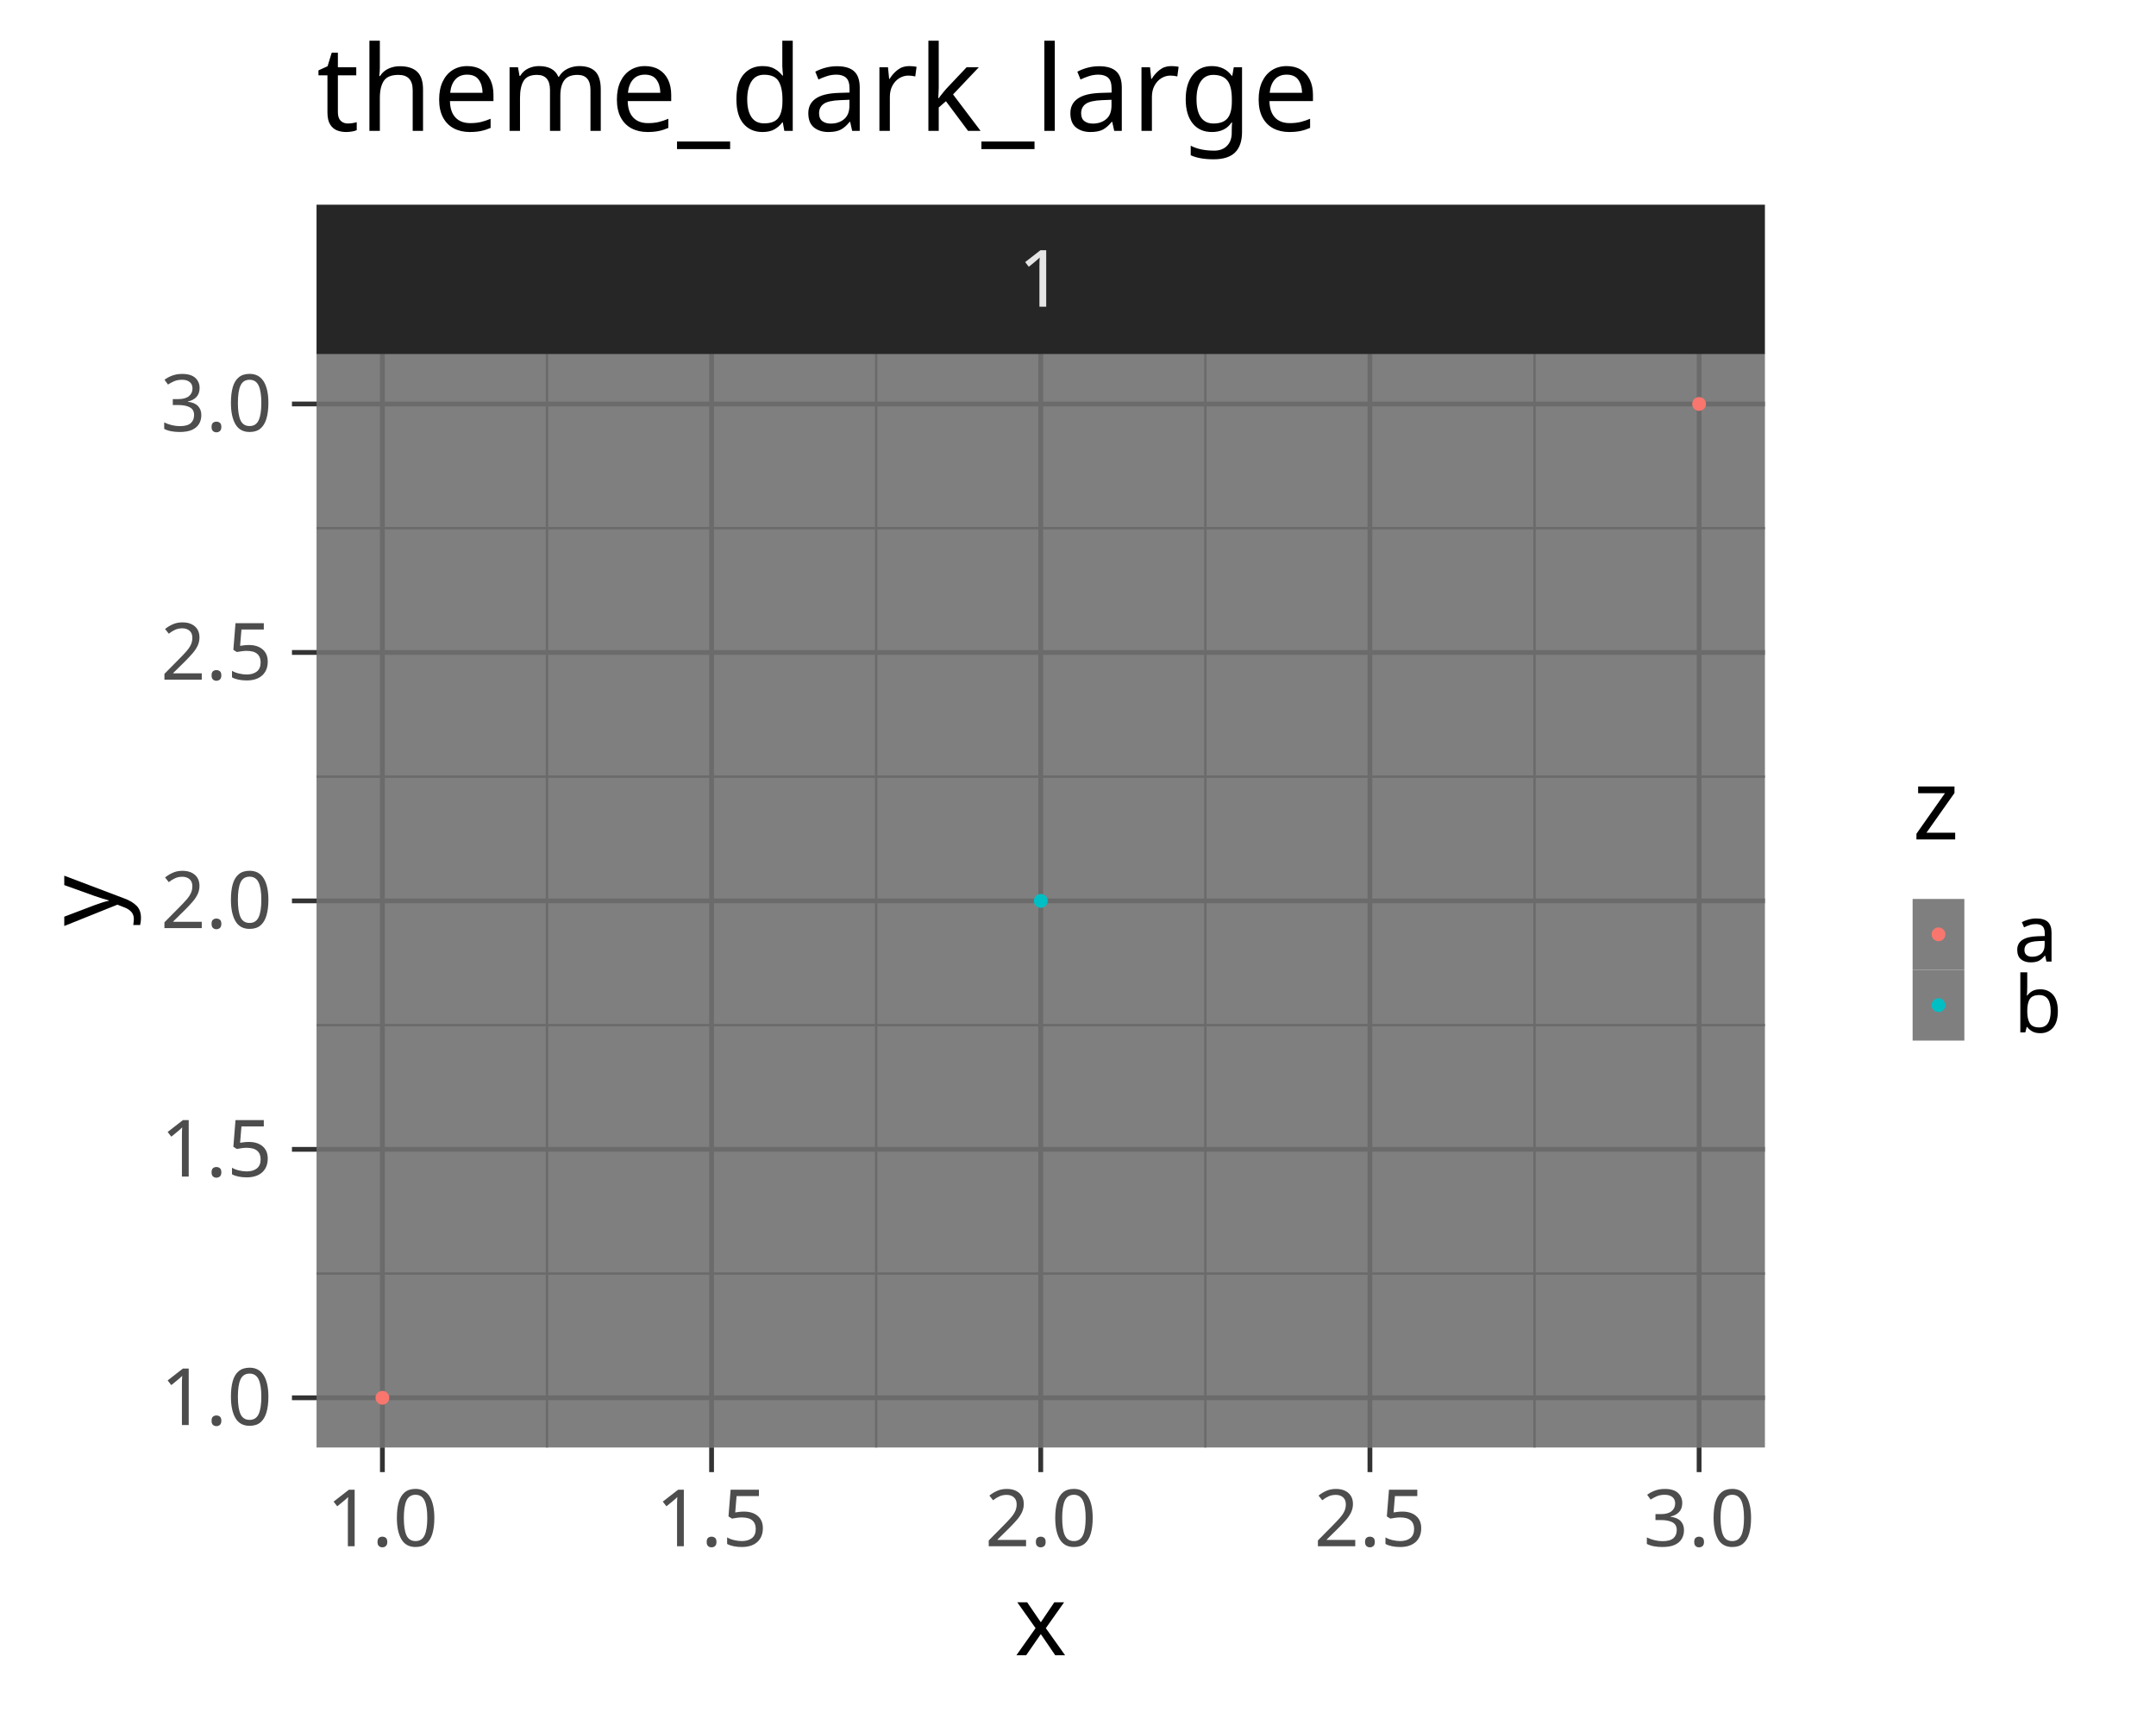
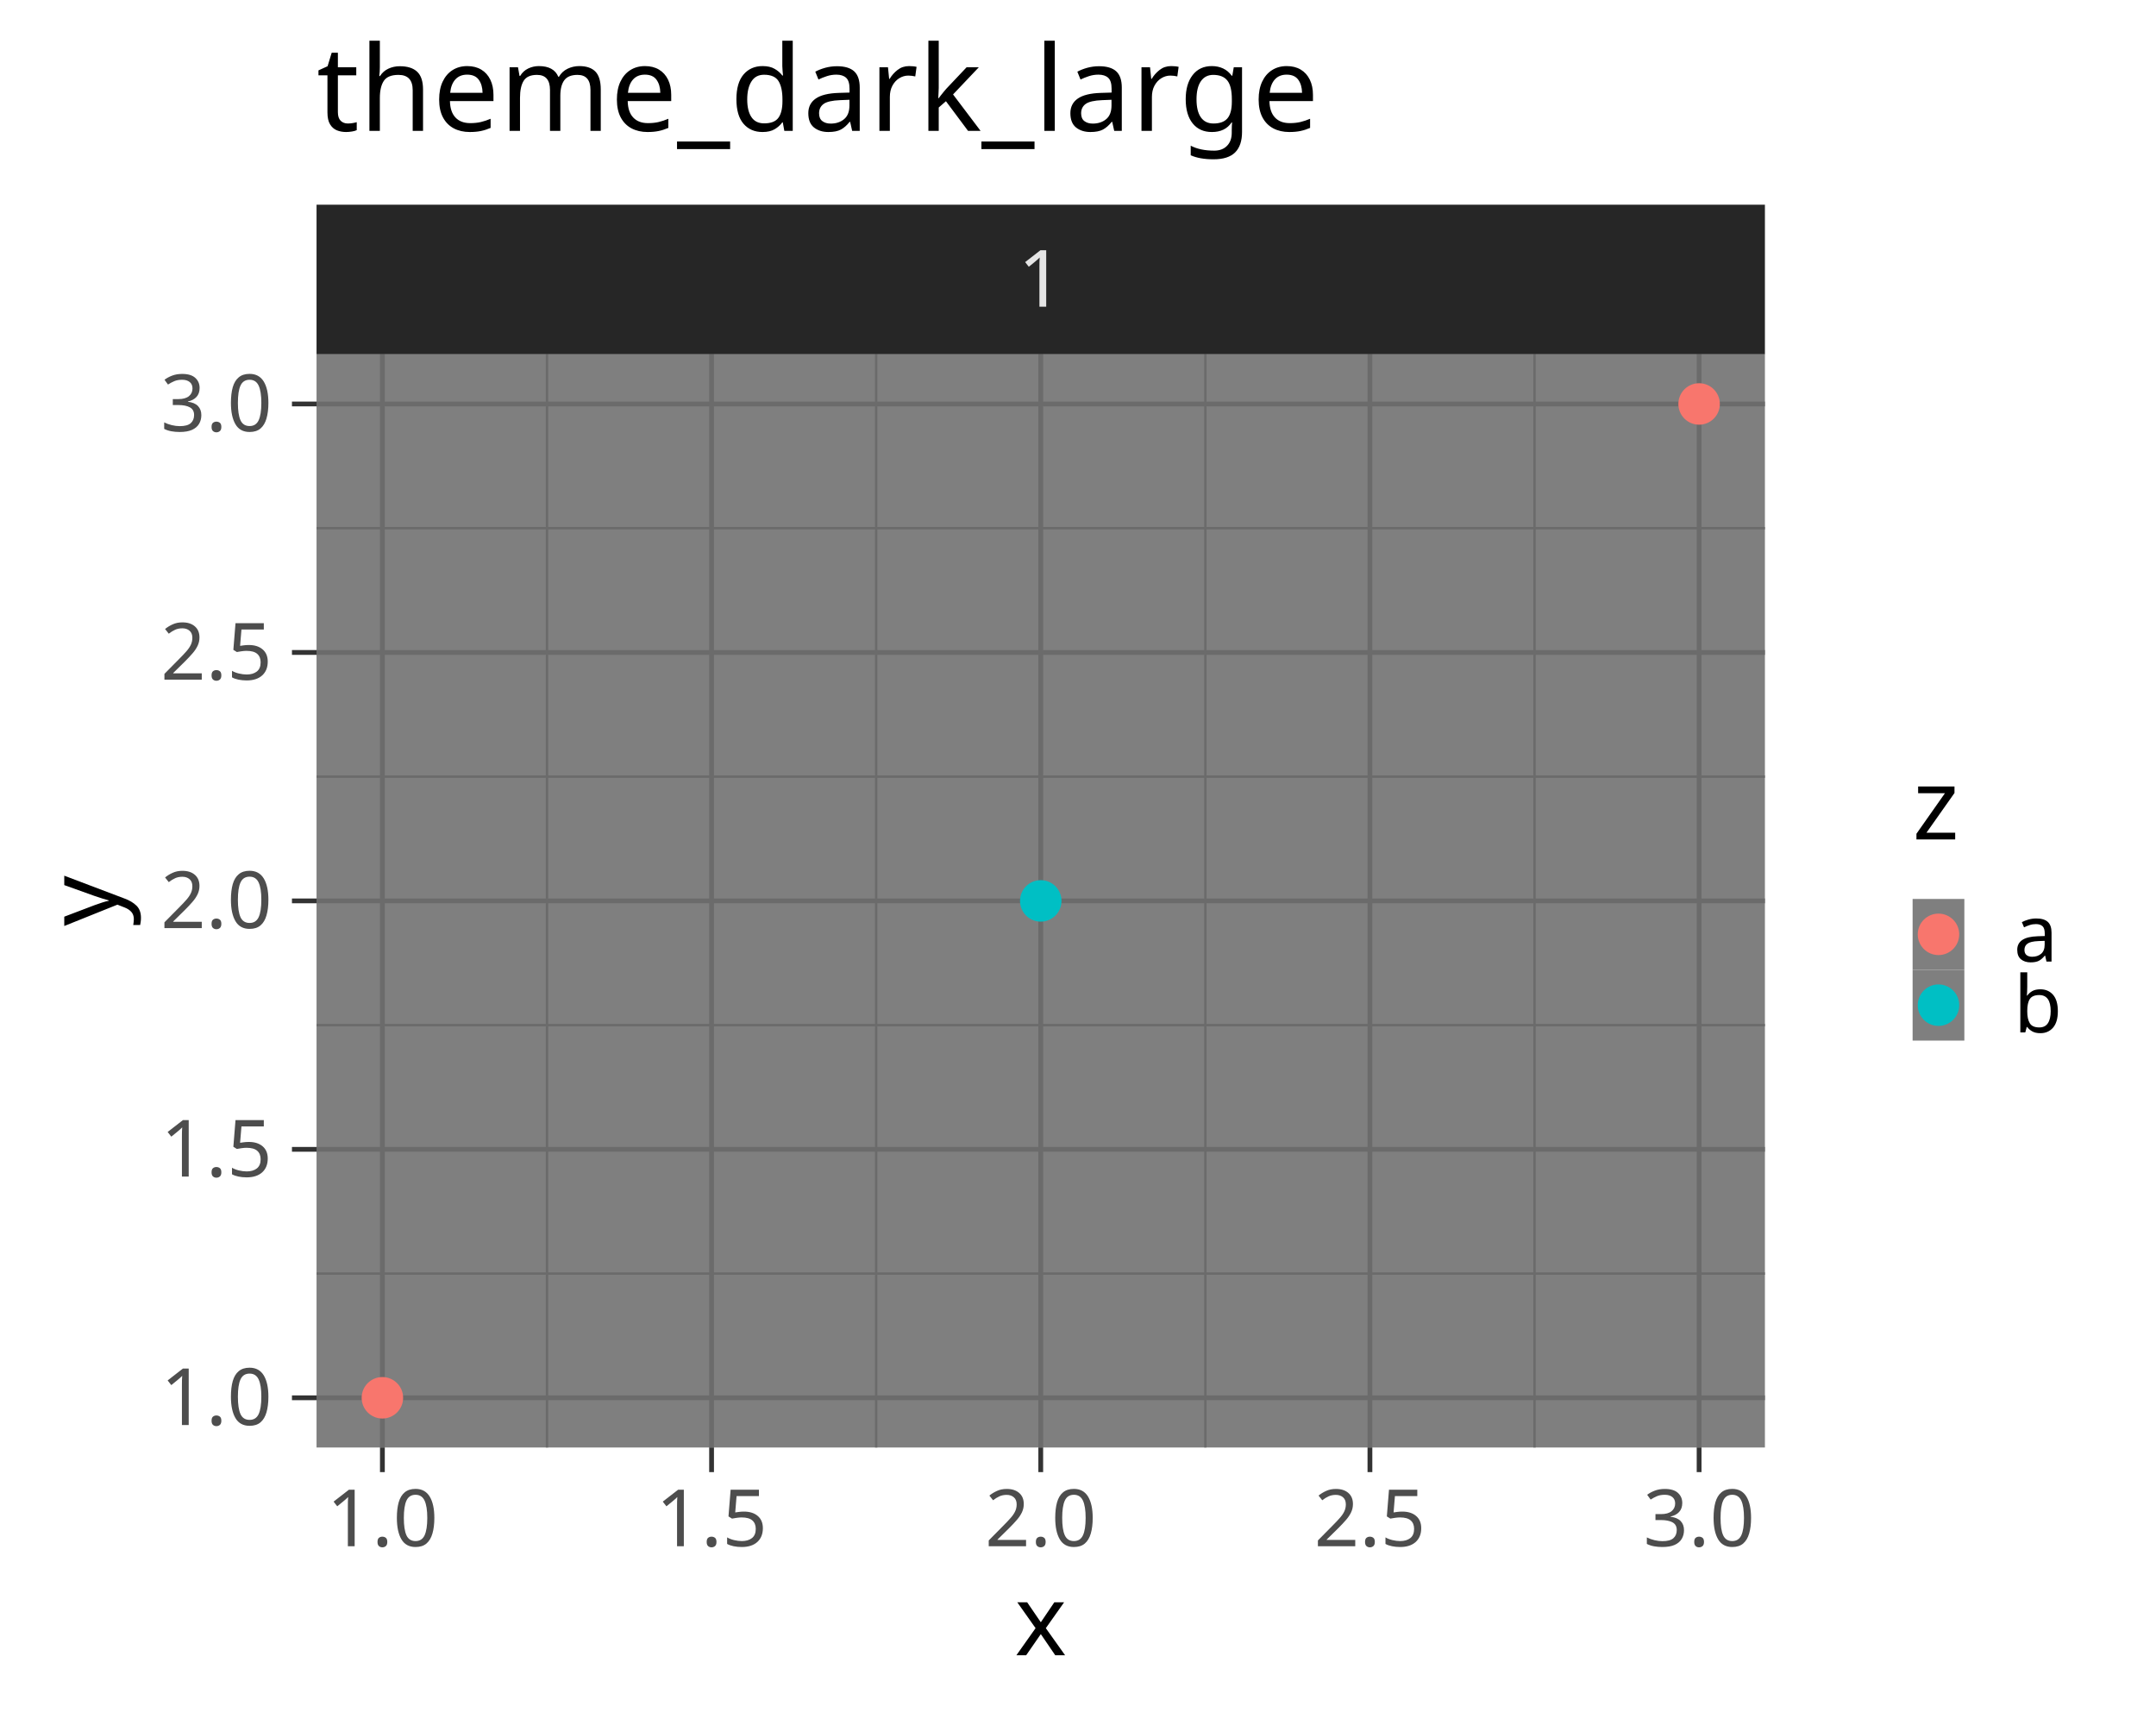
<svg xmlns="http://www.w3.org/2000/svg" class="svglite" data-engine-version="2.0" width="720.00pt" height="576.00pt" viewBox="0 0 720.00 576.00">
  <defs>
    <style type="text/css">
    .svglite line, .svglite polyline, .svglite polygon, .svglite path, .svglite rect, .svglite circle {
      fill: none;
      stroke: #000000;
      stroke-linecap: round;
      stroke-linejoin: round;
      stroke-miterlimit: 10.00;
    }
  </style>
  </defs>
  <rect width="100%" height="100%" style="stroke: none; fill: #FFFFFF;" />
  <defs>
    <clipPath id="cpMC4wMHw3MjAuMDB8MC4wMHw1NzYuMDA=">
      <rect x="0.00" y="0.00" width="720.00" height="576.00" />
    </clipPath>
  </defs>
  <g clip-path="url(#cpMC4wMHw3MjAuMDB8MC4wMHw1NzYuMDA=)">
    <rect x="-0" y="0.00" width="720.00" height="576.00" style="stroke-width: 3.20; stroke: #FFFFFF; fill: #FFFFFF;" />
  </g>
  <defs>
    <clipPath id="cpMTA1LjcxfDU4OS40MXwxMTguMzB8NDgzLjM0">
      <rect x="105.71" y="118.30" width="483.69" height="365.04" />
    </clipPath>
  </defs>
  <g clip-path="url(#cpMTA1LjcxfDU4OS40MXwxMTguMzB8NDgzLjM0)">
    <rect x="105.71" y="118.30" width="483.69" height="365.04" style="stroke-width: 3.20; stroke: none; fill: #7F7F7F;" />
    <polyline points="105.71,425.26 589.41,425.26 " style="stroke-width: 0.80; stroke: #6B6B6B; stroke-linecap: butt;" />
    <polyline points="105.71,342.30 589.41,342.30 " style="stroke-width: 0.80; stroke: #6B6B6B; stroke-linecap: butt;" />
    <polyline points="105.71,259.34 589.41,259.34 " style="stroke-width: 0.80; stroke: #6B6B6B; stroke-linecap: butt;" />
    <polyline points="105.71,176.37 589.41,176.37 " style="stroke-width: 0.80; stroke: #6B6B6B; stroke-linecap: butt;" />
    <polyline points="182.67,483.34 182.67,118.30 " style="stroke-width: 0.80; stroke: #6B6B6B; stroke-linecap: butt;" />
    <polyline points="292.60,483.34 292.60,118.30 " style="stroke-width: 0.80; stroke: #6B6B6B; stroke-linecap: butt;" />
    <polyline points="402.53,483.34 402.53,118.30 " style="stroke-width: 0.80; stroke: #6B6B6B; stroke-linecap: butt;" />
    <polyline points="512.46,483.34 512.46,118.30 " style="stroke-width: 0.80; stroke: #6B6B6B; stroke-linecap: butt;" />
    <polyline points="105.71,466.74 589.41,466.74 " style="stroke-width: 1.60; stroke: #6B6B6B; stroke-linecap: butt;" />
    <polyline points="105.71,383.78 589.41,383.78 " style="stroke-width: 1.60; stroke: #6B6B6B; stroke-linecap: butt;" />
    <polyline points="105.71,300.82 589.41,300.82 " style="stroke-width: 1.60; stroke: #6B6B6B; stroke-linecap: butt;" />
    <polyline points="105.71,217.86 589.41,217.86 " style="stroke-width: 1.60; stroke: #6B6B6B; stroke-linecap: butt;" />
    <polyline points="105.71,134.89 589.41,134.89 " style="stroke-width: 1.60; stroke: #6B6B6B; stroke-linecap: butt;" />
    <polyline points="127.70,483.34 127.70,118.30 " style="stroke-width: 1.60; stroke: #6B6B6B; stroke-linecap: butt;" />
    <polyline points="237.63,483.34 237.63,118.30 " style="stroke-width: 1.60; stroke: #6B6B6B; stroke-linecap: butt;" />
    <polyline points="347.56,483.34 347.56,118.30 " style="stroke-width: 1.60; stroke: #6B6B6B; stroke-linecap: butt;" />
    <polyline points="457.49,483.34 457.49,118.30 " style="stroke-width: 1.60; stroke: #6B6B6B; stroke-linecap: butt;" />
    <polyline points="567.42,483.34 567.42,118.30 " style="stroke-width: 1.60; stroke: #6B6B6B; stroke-linecap: butt;" />
-     <circle cx="127.70" cy="466.74" r="1.95" style="stroke-width: 0.71; stroke: #F8766D; fill: #F8766D;" />
-     <circle cx="347.56" cy="300.82" r="1.95" style="stroke-width: 0.71; stroke: #00BFC4; fill: #00BFC4;" />
-     <circle cx="567.42" cy="134.89" r="1.95" style="stroke-width: 0.71; stroke: #F8766D; fill: #F8766D;" />
+     <circle cx="127.70" cy="466.74" r="5.86" style="stroke-width: 2.13; stroke: #F8766D; fill: #F8766D;" />
+     <circle cx="347.56" cy="300.82" r="5.86" style="stroke-width: 2.13; stroke: #00BFC4; fill: #00BFC4;" />
+     <circle cx="567.42" cy="134.89" r="5.86" style="stroke-width: 2.13; stroke: #F8766D; fill: #F8766D;" />
  </g>
  <g clip-path="url(#cpMC4wMHw3MjAuMDB8MC4wMHw1NzYuMDA=)">
</g>
  <defs>
    <clipPath id="cpMTA1LjcxfDU4OS40MXw2OC4zNXwxMTguMzA=">
      <rect x="105.71" y="68.35" width="483.69" height="49.95" />
    </clipPath>
  </defs>
  <g clip-path="url(#cpMTA1LjcxfDU4OS40MXw2OC4zNXwxMTguMzA=)">
    <rect x="105.71" y="68.35" width="483.69" height="49.95" style="stroke-width: 3.20; stroke: none; fill: #262626;" />
    <text x="347.56" y="102.41" text-anchor="middle" style="font-size: 26.40px; fill: #E5E5E5; font-family: sans;" textLength="14.68px" lengthAdjust="spacingAndGlyphs">1</text>
  </g>
  <g clip-path="url(#cpMC4wMHw3MjAuMDB8MC4wMHw1NzYuMDA=)">
    <polyline points="127.70,491.56 127.70,483.34 " style="stroke-width: 1.60; stroke: #333333; stroke-linecap: butt;" />
    <polyline points="237.63,491.56 237.63,483.34 " style="stroke-width: 1.60; stroke: #333333; stroke-linecap: butt;" />
    <polyline points="347.56,491.56 347.56,483.34 " style="stroke-width: 1.60; stroke: #333333; stroke-linecap: butt;" />
    <polyline points="457.49,491.56 457.49,483.34 " style="stroke-width: 1.60; stroke: #333333; stroke-linecap: butt;" />
    <polyline points="567.42,491.56 567.42,483.34 " style="stroke-width: 1.60; stroke: #333333; stroke-linecap: butt;" />
    <text x="127.70" y="516.30" text-anchor="middle" style="font-size: 26.40px; fill: #4D4D4D; font-family: sans;" textLength="36.70px" lengthAdjust="spacingAndGlyphs">1.0</text>
    <text x="237.63" y="516.30" text-anchor="middle" style="font-size: 26.40px; fill: #4D4D4D; font-family: sans;" textLength="36.70px" lengthAdjust="spacingAndGlyphs">1.5</text>
    <text x="347.56" y="516.30" text-anchor="middle" style="font-size: 26.40px; fill: #4D4D4D; font-family: sans;" textLength="36.70px" lengthAdjust="spacingAndGlyphs">2.0</text>
    <text x="457.49" y="516.30" text-anchor="middle" style="font-size: 26.40px; fill: #4D4D4D; font-family: sans;" textLength="36.70px" lengthAdjust="spacingAndGlyphs">2.5</text>
    <text x="567.42" y="516.30" text-anchor="middle" style="font-size: 26.40px; fill: #4D4D4D; font-family: sans;" textLength="36.70px" lengthAdjust="spacingAndGlyphs">3.0</text>
    <text x="90.92" y="475.83" text-anchor="end" style="font-size: 26.40px; fill: #4D4D4D; font-family: sans;" textLength="36.70px" lengthAdjust="spacingAndGlyphs">1.0</text>
    <text x="90.92" y="392.87" text-anchor="end" style="font-size: 26.40px; fill: #4D4D4D; font-family: sans;" textLength="36.70px" lengthAdjust="spacingAndGlyphs">1.5</text>
    <text x="90.92" y="309.90" text-anchor="end" style="font-size: 26.40px; fill: #4D4D4D; font-family: sans;" textLength="36.70px" lengthAdjust="spacingAndGlyphs">2.0</text>
    <text x="90.92" y="226.94" text-anchor="end" style="font-size: 26.40px; fill: #4D4D4D; font-family: sans;" textLength="36.70px" lengthAdjust="spacingAndGlyphs">2.5</text>
    <text x="90.92" y="143.98" text-anchor="end" style="font-size: 26.40px; fill: #4D4D4D; font-family: sans;" textLength="36.70px" lengthAdjust="spacingAndGlyphs">3.0</text>
    <polyline points="97.50,466.74 105.71,466.74 " style="stroke-width: 1.60; stroke: #333333; stroke-linecap: butt;" />
    <polyline points="97.50,383.78 105.71,383.78 " style="stroke-width: 1.60; stroke: #333333; stroke-linecap: butt;" />
    <polyline points="97.50,300.82 105.71,300.82 " style="stroke-width: 1.60; stroke: #333333; stroke-linecap: butt;" />
    <polyline points="97.50,217.86 105.71,217.86 " style="stroke-width: 1.60; stroke: #333333; stroke-linecap: butt;" />
    <polyline points="97.50,134.89 105.71,134.89 " style="stroke-width: 1.60; stroke: #333333; stroke-linecap: butt;" />
    <text x="347.56" y="552.71" text-anchor="middle" style="font-size: 33.00px; font-family: sans;" textLength="16.51px" lengthAdjust="spacingAndGlyphs">x</text>
    <text transform="translate(39.15,300.82) rotate(-90)" text-anchor="middle" style="font-size: 33.00px; font-family: sans;" textLength="16.51px" lengthAdjust="spacingAndGlyphs">y</text>
    <rect x="622.28" y="237.73" width="81.28" height="126.17" style="stroke-width: 3.20; stroke: none; fill: #FFFFFF;" />
    <text x="638.72" y="280.31" style="font-size: 33.00px; font-family: sans;" textLength="16.51px" lengthAdjust="spacingAndGlyphs">z</text>
    <rect x="638.72" y="300.17" width="17.28" height="23.65" style="stroke-width: 3.20; stroke: none; fill: #7F7F7F;" />
-     <circle cx="647.36" cy="311.99" r="1.95" style="stroke-width: 0.71; stroke: #F8766D; fill: #F8766D;" />
+     <circle cx="647.36" cy="311.99" r="5.86" style="stroke-width: 2.13; stroke: #F8766D; fill: #F8766D;" />
    <rect x="638.72" y="323.82" width="17.28" height="23.65" style="stroke-width: 3.20; stroke: none; fill: #7F7F7F;" />
-     <circle cx="647.36" cy="335.64" r="1.95" style="stroke-width: 0.71; stroke: #00BFC4; fill: #00BFC4;" />
+     <circle cx="647.36" cy="335.64" r="5.86" style="stroke-width: 2.13; stroke: #00BFC4; fill: #00BFC4;" />
    <text x="672.44" y="321.08" style="font-size: 26.40px; font-family: sans;" textLength="14.68px" lengthAdjust="spacingAndGlyphs">a</text>
    <text x="672.44" y="344.73" style="font-size: 26.40px; font-family: sans;" textLength="14.68px" lengthAdjust="spacingAndGlyphs">b</text>
    <text x="105.71" y="43.69" style="font-size: 39.60px; font-family: sans;" textLength="319.24px" lengthAdjust="spacingAndGlyphs">theme_dark_large</text>
  </g>
</svg>
